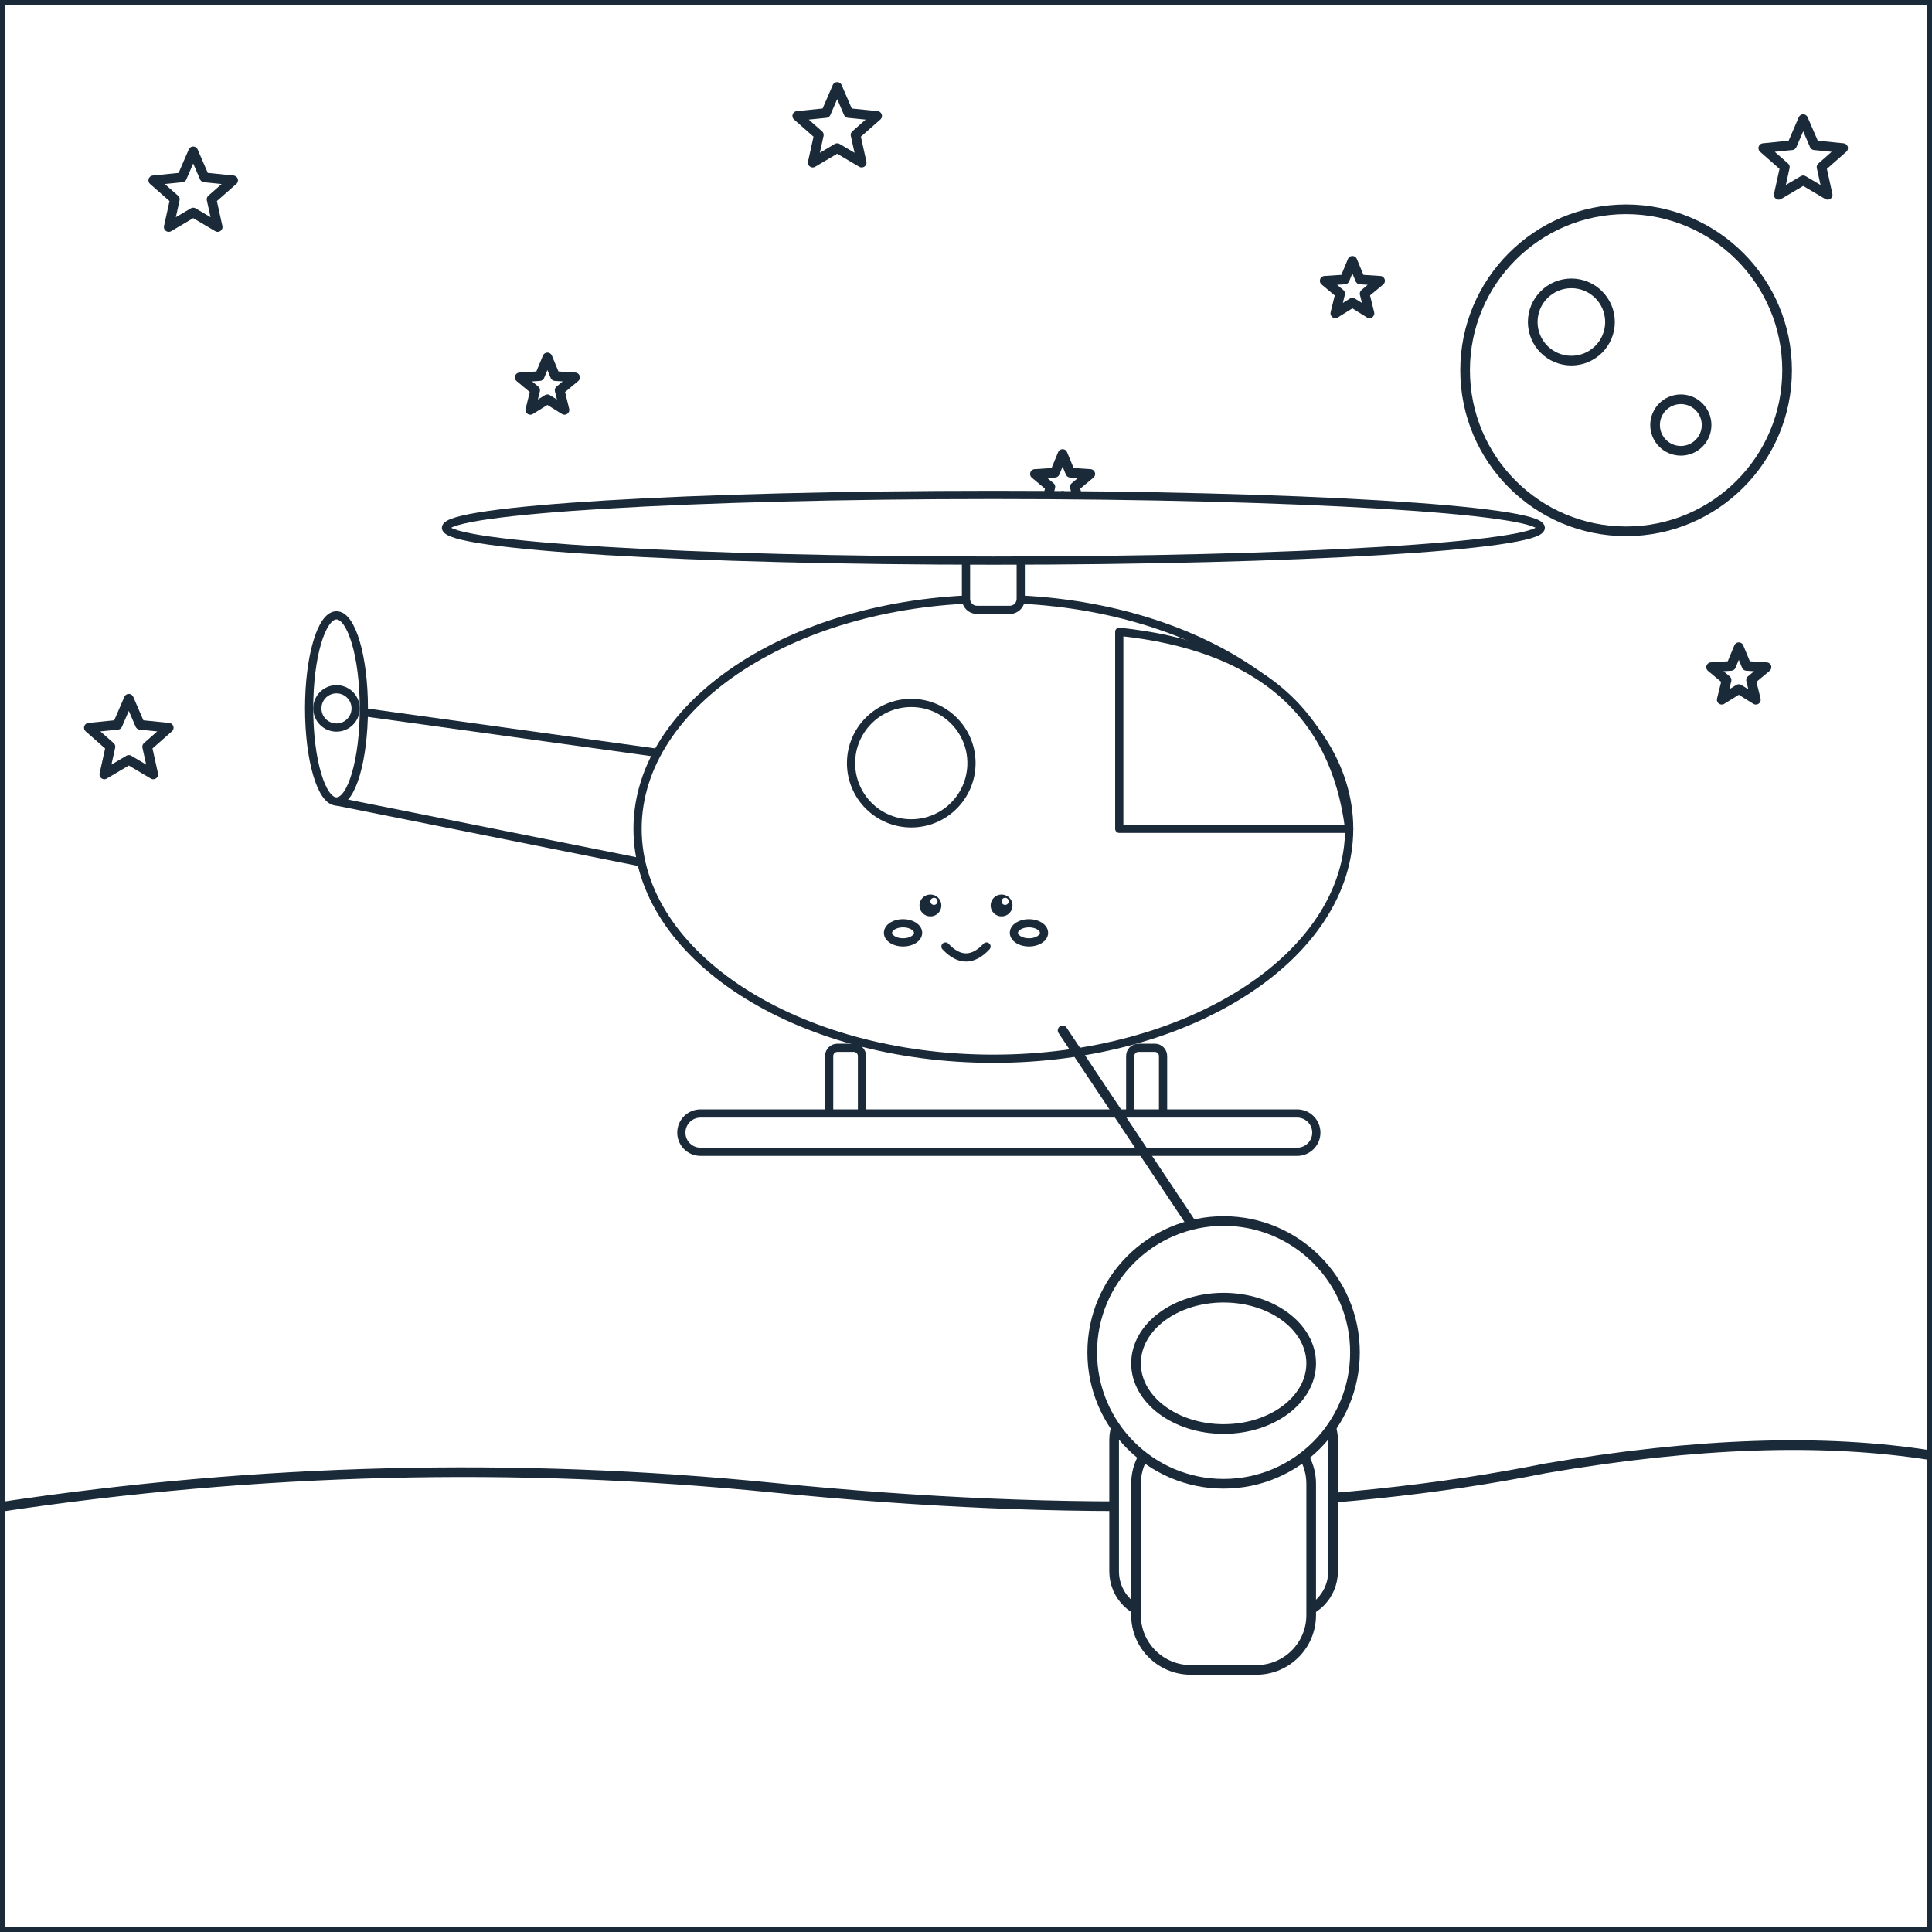
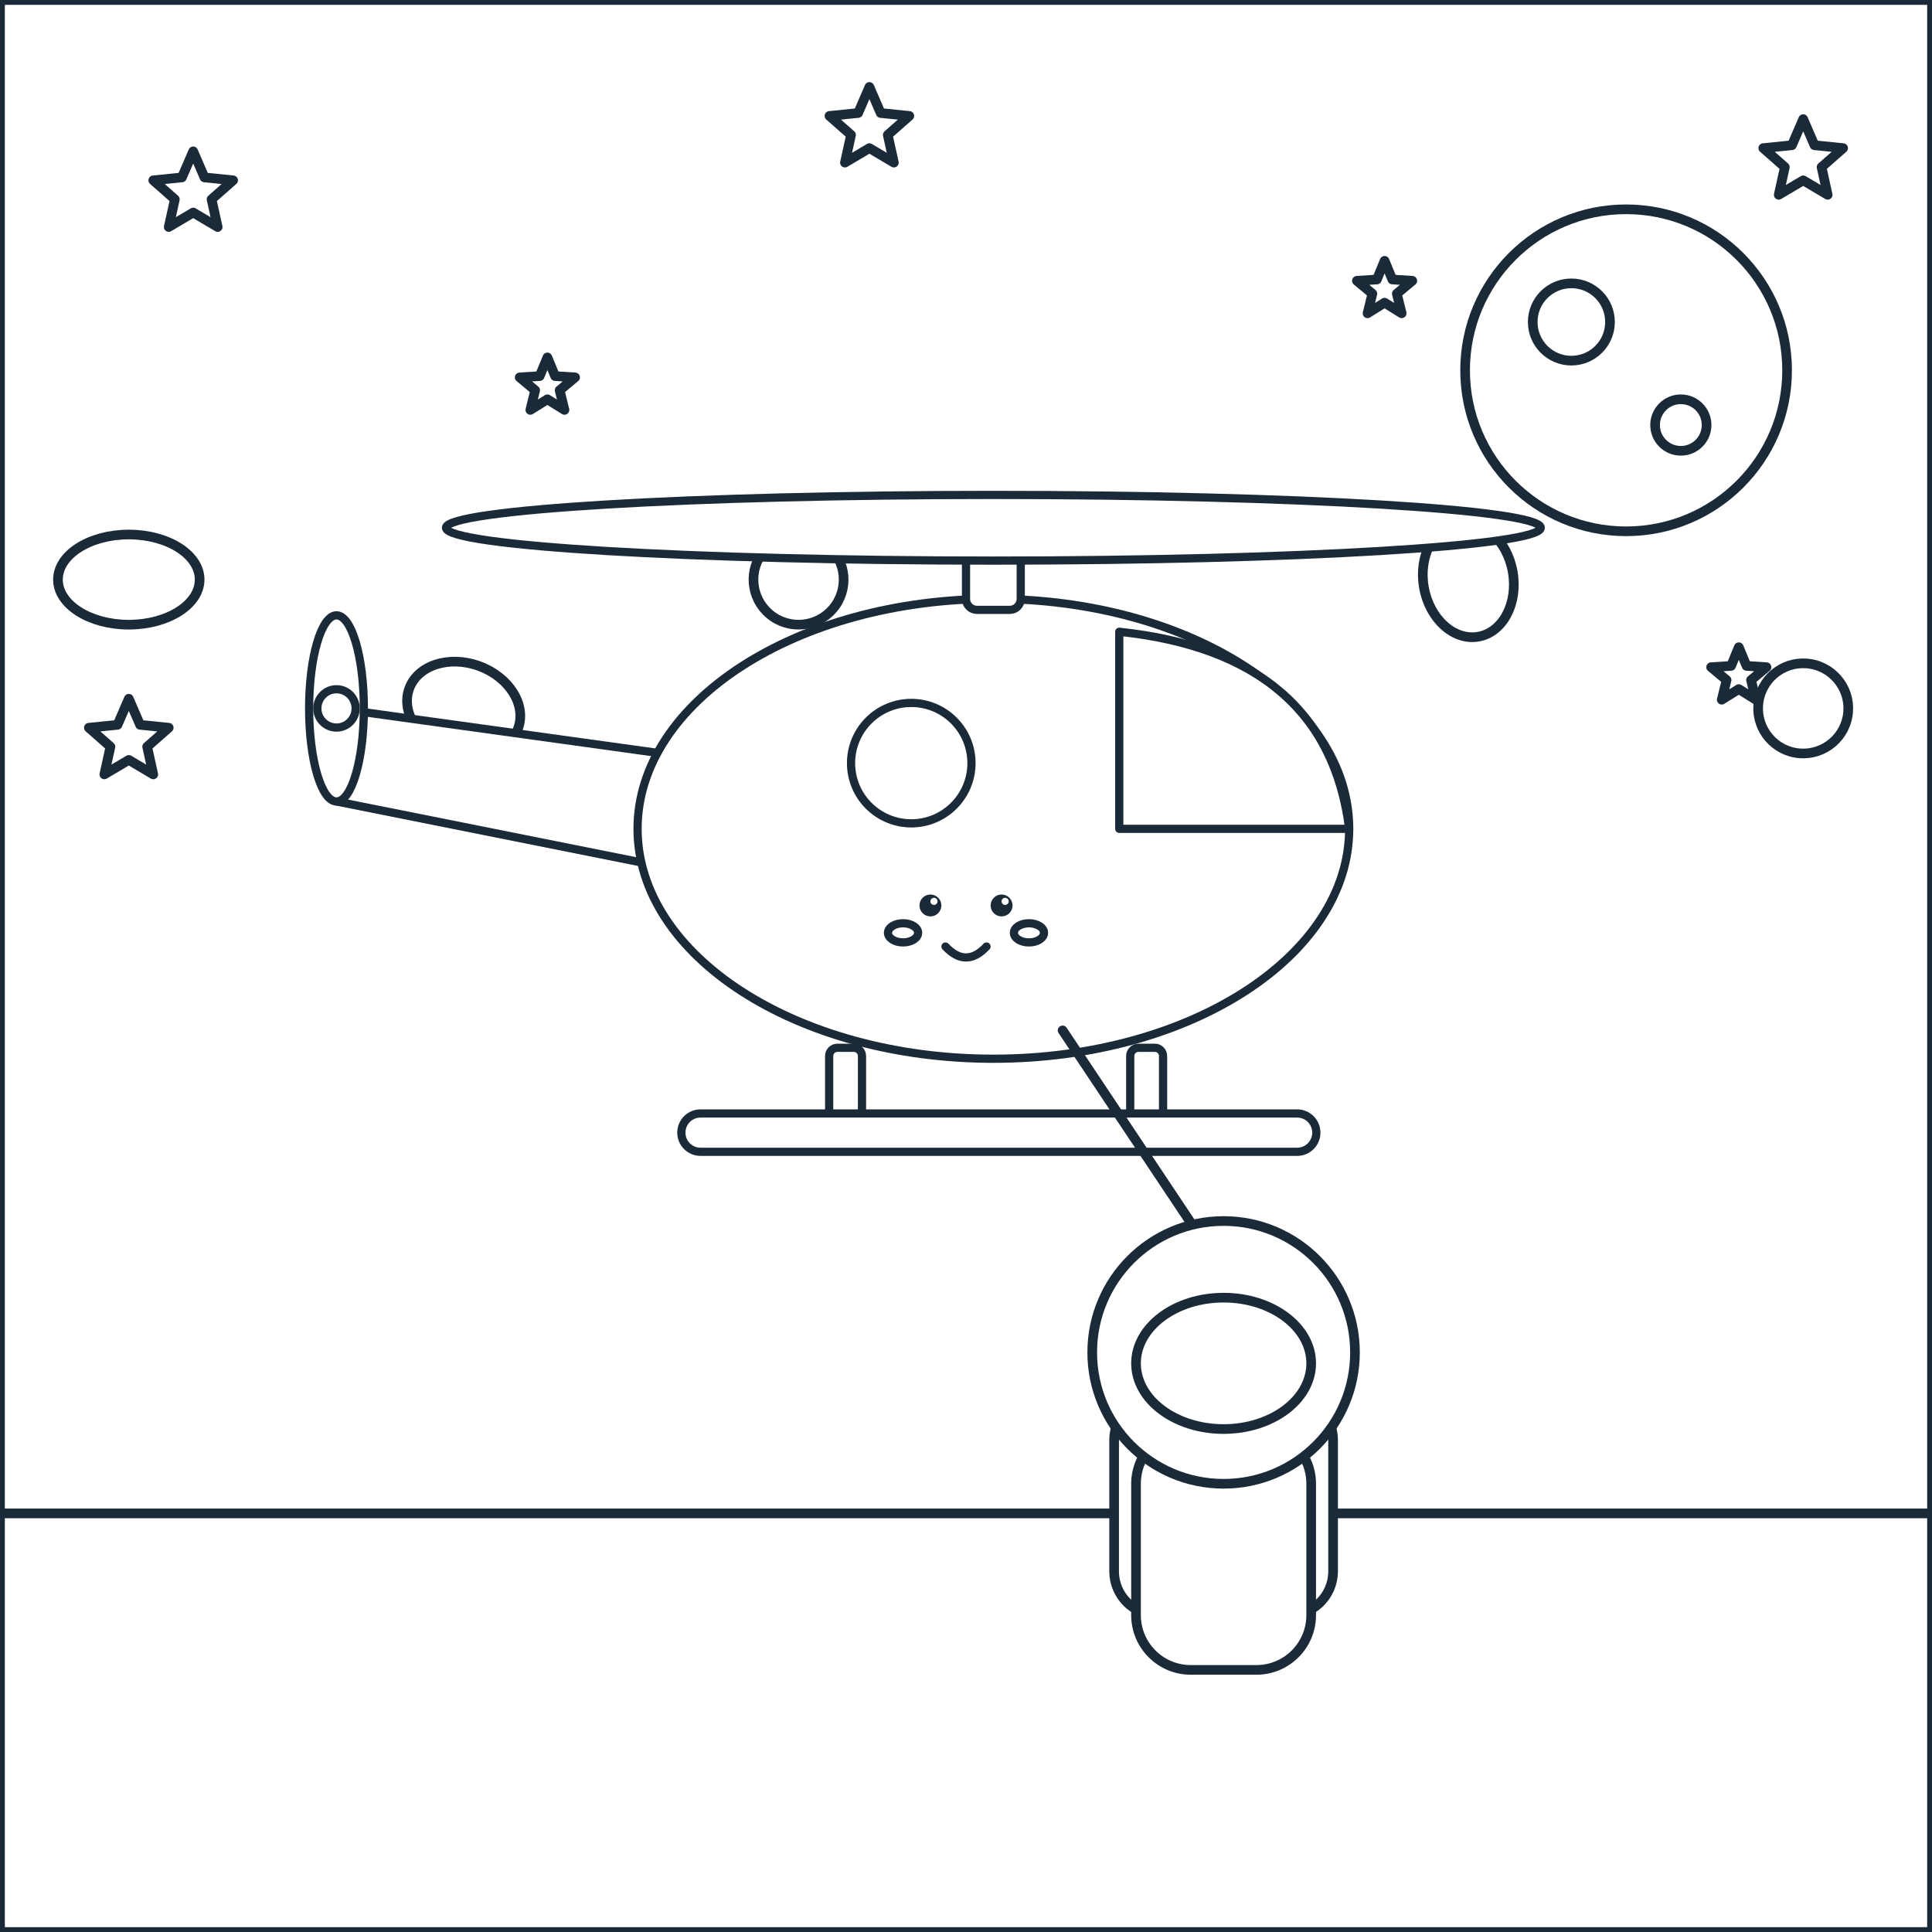
<svg xmlns="http://www.w3.org/2000/svg" viewBox="0 0 600 600" data-picture="truc-thang--cuu-ho-phi-hanh-gia">
  <g class="scene-back">
    <rect x="0" y="0" width="600" height="600" rx="0" id="r-nen-troi" data-region="nen-troi" class="region" fill="#FFFFFF" stroke="#1B2A38" stroke-width="3" stroke-linejoin="round" />
    <polygon points="60,47 63.5,55.1 72.4,56 65.7,61.9 67.6,70.5 60,66 52.4,70.5 54.3,61.9 47.6,56 56.5,55.1" id="r-sao-1" data-region="sao-1" class="region" fill="#FFFFFF" stroke="#1B2A38" stroke-width="3" stroke-linejoin="round" />
    <polygon points="170,111 172.4,116.8 178.6,117.2 173.8,121.2 175.3,127.3 170,124 164.7,127.3 166.2,121.2 161.4,117.2 167.6,116.8" id="r-sao-2" data-region="sao-2" class="region" fill="#FFFFFF" stroke="#1B2A38" stroke-width="3" stroke-linejoin="round" />
-     <polygon points="260,27 263.5,35.1 272.4,36 265.7,41.9 267.6,50.5 260,46 252.4,50.5 254.3,41.9 247.6,36 256.5,35.1" id="r-sao-3" data-region="sao-3" class="region" fill="#FFFFFF" stroke="#1B2A38" stroke-width="3" stroke-linejoin="round" />
-     <polygon points="420,81 422.4,86.8 428.6,87.2 423.8,91.2 425.3,97.3 420,94 414.7,97.3 416.2,91.2 411.4,87.2 417.6,86.8" id="r-sao-4" data-region="sao-4" class="region" fill="#FFFFFF" stroke="#1B2A38" stroke-width="3" stroke-linejoin="round" />
+     <polygon points="270,27 273.5,35.1 282.4,36 275.7,41.9 277.6,50.5 270,46 262.4,50.5 264.3,41.9 257.6,36 266.5,35.1" id="r-sao-3" data-region="sao-3" class="region" fill="#FFFFFF" stroke="#1B2A38" stroke-width="3" stroke-linejoin="round" />
+     <polygon points="430,81 432.4,86.8 438.6,87.2 433.8,91.2 435.3,97.3 430,94 424.7,97.3 426.2,91.2 421.4,87.2 427.6,86.8" id="r-sao-4" data-region="sao-4" class="region" fill="#FFFFFF" stroke="#1B2A38" stroke-width="3" stroke-linejoin="round" />
    <polygon points="560,37 563.5,45.1 572.4,46 565.7,51.9 567.6,60.5 560,56 552.4,60.5 554.3,51.9 547.6,46 556.5,45.1" id="r-sao-5" data-region="sao-5" class="region" fill="#FFFFFF" stroke="#1B2A38" stroke-width="3" stroke-linejoin="round" />
    <polygon points="540,201 542.4,206.8 548.6,207.2 543.8,211.2 545.3,217.3 540,214 534.7,217.3 536.2,211.2 531.4,207.2 537.6,206.8" id="r-sao-6" data-region="sao-6" class="region" fill="#FFFFFF" stroke="#1B2A38" stroke-width="3" stroke-linejoin="round" />
    <polygon points="40,217 43.5,225.1 52.4,226 45.7,231.9 47.6,240.5 40,236 32.4,240.5 34.3,231.9 27.6,226 36.5,225.1" id="r-sao-7" data-region="sao-7" class="region" fill="#FFFFFF" stroke="#1B2A38" stroke-width="3" stroke-linejoin="round" />
-     <polygon points="330,141 332.4,146.8 338.6,147.2 333.8,151.2 335.3,157.3 330,154 324.7,157.3 326.2,151.2 321.4,147.2 327.6,146.8" id="r-sao-8" data-region="sao-8" class="region" fill="#FFFFFF" stroke="#1B2A38" stroke-width="3" stroke-linejoin="round" />
+     <ellipse cx="40" cy="180" rx="22" ry="14" id="r-da-vanh-dai-1" data-region="da-vanh-dai-1" class="region" fill="#FFFFFF" stroke="#1B2A38" stroke-width="3" stroke-linejoin="round" />
+     <ellipse cx="144" cy="220" rx="18" ry="14" transform="rotate(20 144 220)" id="r-da-vanh-dai-2" data-region="da-vanh-dai-2" class="region" fill="#FFFFFF" stroke="#1B2A38" stroke-width="3" stroke-linejoin="round" />
+     <ellipse cx="248" cy="180" rx="14" ry="14" transform="rotate(40 248 180)" id="r-da-vanh-dai-3" data-region="da-vanh-dai-3" class="region" fill="#FFFFFF" stroke="#1B2A38" stroke-width="3" stroke-linejoin="round" />
+     <ellipse cx="352" cy="220" rx="22" ry="14" transform="rotate(60 352 220)" id="r-da-vanh-dai-4" data-region="da-vanh-dai-4" class="region" fill="#FFFFFF" stroke="#1B2A38" stroke-width="3" stroke-linejoin="round" />
+     <ellipse cx="456" cy="180" rx="18" ry="14" transform="rotate(80 456 180)" id="r-da-vanh-dai-5" data-region="da-vanh-dai-5" class="region" fill="#FFFFFF" stroke="#1B2A38" stroke-width="3" stroke-linejoin="round" />
+     <ellipse cx="560" cy="220" rx="14" ry="14" transform="rotate(100 560 220)" id="r-da-vanh-dai-6" data-region="da-vanh-dai-6" class="region" fill="#FFFFFF" stroke="#1B2A38" stroke-width="3" stroke-linejoin="round" />
    <ellipse cx="505" cy="115" rx="50" ry="50" id="r-hanh-tinh" data-region="hanh-tinh" class="region" fill="#FFFFFF" stroke="#1B2A38" stroke-width="3" stroke-linejoin="round" />
    <ellipse cx="488" cy="100" rx="12" ry="12" id="r-ho-hanh-tinh-1" data-region="ho-hanh-tinh-1" class="region" fill="#FFFFFF" stroke="#1B2A38" stroke-width="3" stroke-linejoin="round" />
    <ellipse cx="522" cy="132" rx="8" ry="8" id="r-ho-hanh-tinh-2" data-region="ho-hanh-tinh-2" class="region" fill="#FFFFFF" stroke="#1B2A38" stroke-width="3" stroke-linejoin="round" />
-     <path d="M 0 468 Q 120 450 240 462 Q 380 476 480 456 Q 550 444 600 452 L 600 600 L 0 600 Z" id="r-mat-dat-hanh-tinh" data-region="mat-dat-hanh-tinh" class="region" fill="#FFFFFF" stroke="#1B2A38" stroke-width="3" stroke-linejoin="round" />
+     <rect x="0" y="470" width="600" height="130" rx="0" id="r-nen-dat" data-region="nen-dat" class="region" fill="#FFFFFF" stroke="#1B2A38" stroke-width="3" stroke-linejoin="round" />
  </g>
  <g id="subject" class="subject anim-fly" transform="translate(0 -80) translate(300 300) scale(0.85) rotate(0) translate(-300 -300)">
    <polygon points="200,318 70,300 70,334 200,360" id="r-duoi-truc-thang" data-region="duoi-truc-thang" class="region" fill="#FFFFFF" stroke="#1B2A38" stroke-width="3" stroke-linejoin="round" />
    <ellipse cx="70" cy="300" rx="10" ry="34" id="r-canh-quat-duoi" data-region="canh-quat-duoi" class="region" fill="#FFFFFF" stroke="#1B2A38" stroke-width="3" stroke-linejoin="round" />
    <ellipse cx="70" cy="300" rx="7" ry="7" id="r-truc-quat-duoi" data-region="truc-quat-duoi" class="region" fill="#FFFFFF" stroke="#1B2A38" stroke-width="3" stroke-linejoin="round" />
    <ellipse cx="310" cy="344" rx="130" ry="84" id="r-than" data-region="than" class="region" fill="#FFFFFF" stroke="#1B2A38" stroke-width="3" stroke-linejoin="round" />
    <path d="M 356 272 Q 432 280 440 344 L 356 344 Z" id="r-kinh-lai" data-region="kinh-lai" class="region" fill="#FFFFFF" stroke="#1B2A38" stroke-width="3" stroke-linejoin="round" />
    <ellipse cx="280" cy="320" rx="22" ry="22" id="r-cua-so" data-region="cua-so" class="region" fill="#FFFFFF" stroke="#1B2A38" stroke-width="3" stroke-linejoin="round" />
    <rect x="300" y="238" width="20" height="26" rx="4" id="r-cot-quat" data-region="cot-quat" class="region" fill="#FFFFFF" stroke="#1B2A38" stroke-width="3" stroke-linejoin="round" />
    <ellipse cx="310" cy="234" rx="200" ry="12" id="r-canh-quat" data-region="canh-quat" class="region" fill="#FFFFFF" stroke="#1B2A38" stroke-width="3" stroke-linejoin="round" />
    <rect x="360" y="424" width="12" height="28" rx="3" id="r-chan-truoc" data-region="chan-truoc" class="region" fill="#FFFFFF" stroke="#1B2A38" stroke-width="3" stroke-linejoin="round" />
    <rect x="250" y="424" width="12" height="28" rx="3" id="r-chan-sau" data-region="chan-sau" class="region" fill="#FFFFFF" stroke="#1B2A38" stroke-width="3" stroke-linejoin="round" />
    <rect x="196" y="448" width="232" height="14" rx="7" id="r-cang-truot" data-region="cang-truot" class="region" fill="#FFFFFF" stroke="#1B2A38" stroke-width="3" stroke-linejoin="round" />
    <g class="deco" pointer-events="none">
      <circle cx="287" cy="372" r="4" fill="#1B2A38" />
    </g>
    <g class="deco" pointer-events="none">
      <circle cx="313" cy="372" r="4" fill="#1B2A38" />
    </g>
    <g class="deco" pointer-events="none">
      <circle cx="288.3" cy="370.5" r="1.3" fill="#FFFFFF" />
    </g>
    <g class="deco" pointer-events="none">
      <circle cx="314.3" cy="370.5" r="1.3" fill="#FFFFFF" />
    </g>
    <ellipse cx="277" cy="382" rx="5.5" ry="3.5" id="r-ma-trai" data-region="ma-trai" class="region" fill="#FFFFFF" stroke="#1B2A38" stroke-width="3" stroke-linejoin="round" />
    <ellipse cx="323" cy="382" rx="5.5" ry="3.5" id="r-ma-phai" data-region="ma-phai" class="region" fill="#FFFFFF" stroke="#1B2A38" stroke-width="3" stroke-linejoin="round" />
    <g class="deco" pointer-events="none">
      <path d="M 292.5 387 Q 300 395 307.5 387" fill="none" stroke="#1B2A38" stroke-width="3" stroke-linecap="round" stroke-linejoin="round" />
    </g>
  </g>
  <g class="scene-front">
    <g class="deco" pointer-events="none">
      <path d="M 330 320 L 370 380" fill="none" stroke="#1B2A38" stroke-width="3" stroke-linecap="round" stroke-linejoin="round" />
    </g>
    <rect x="346" y="433.6" width="68" height="68" rx="13.6" id="r-phi-hanh-gia-ba-lo" data-region="phi-hanh-gia-ba-lo" class="region" fill="#FFFFFF" stroke="#1B2A38" stroke-width="3" stroke-linejoin="round" />
    <rect x="352.8" y="443.8" width="54.4" height="74.8" rx="17" id="r-phi-hanh-gia-than" data-region="phi-hanh-gia-than" class="region" fill="#FFFFFF" stroke="#1B2A38" stroke-width="3" stroke-linejoin="round" />
    <ellipse cx="380" cy="420" rx="40.8" ry="40.8" id="r-phi-hanh-gia-mu" data-region="phi-hanh-gia-mu" class="region" fill="#FFFFFF" stroke="#1B2A38" stroke-width="3" stroke-linejoin="round" />
    <ellipse cx="380" cy="423.4" rx="27.2" ry="20.4" id="r-phi-hanh-gia-kinh" data-region="phi-hanh-gia-kinh" class="region" fill="#FFFFFF" stroke="#1B2A38" stroke-width="3" stroke-linejoin="round" />
  </g>
</svg>
